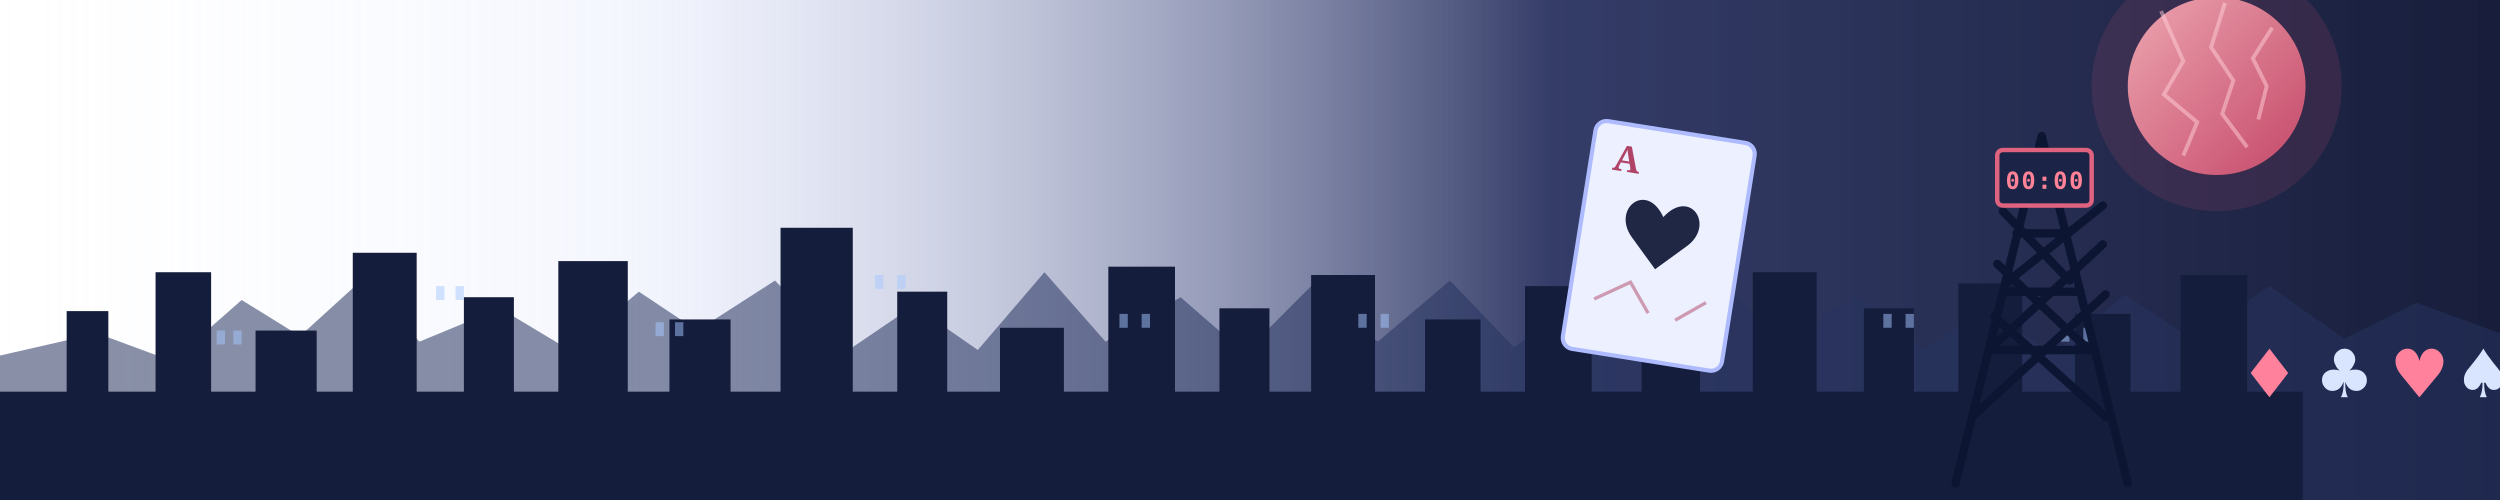
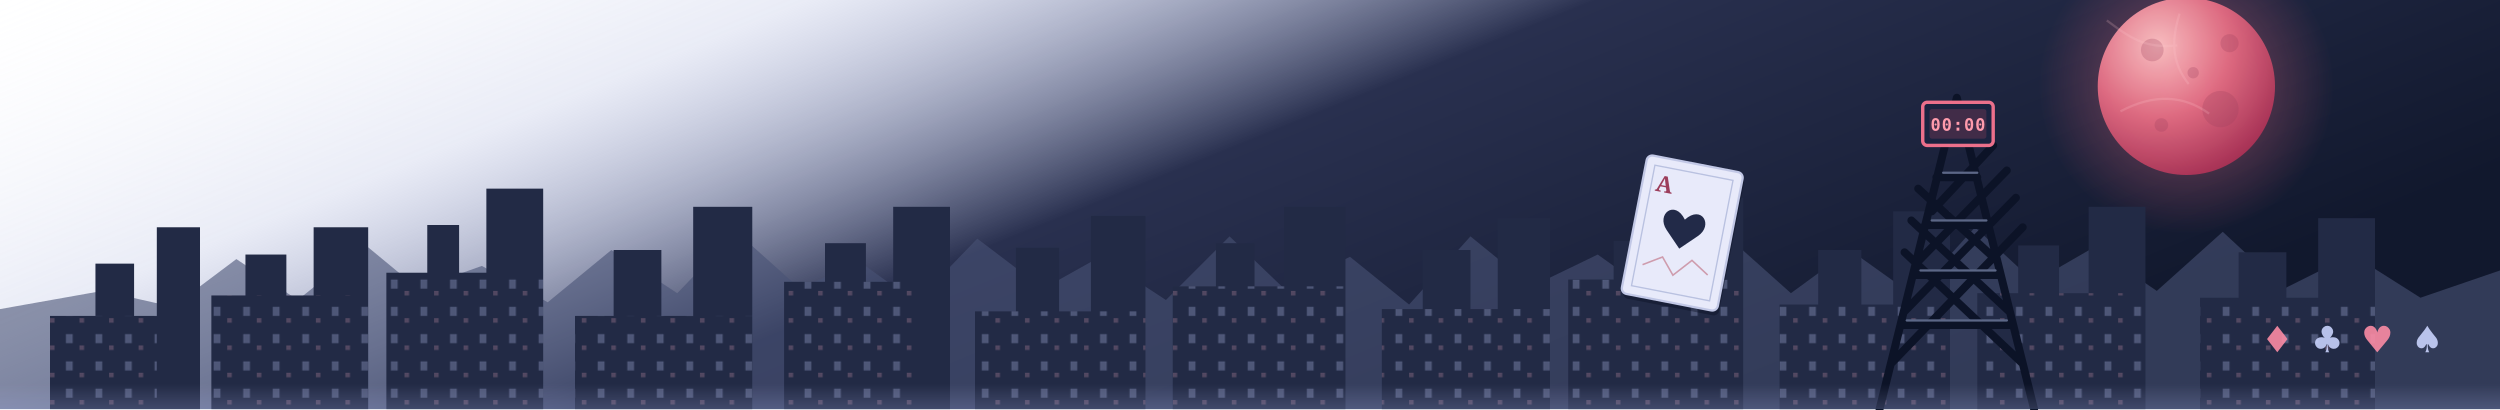
- <svg xmlns="http://www.w3.org/2000/svg" viewBox="0 0 900 180" role="img" aria-label="Subtle Borderland-inspired skyline, red moon, countdown clock and playing-card symbols">
+ <svg xmlns="http://www.w3.org/2000/svg" viewBox="0 0 1100 180" role="img" aria-label="Cinematic Borderland-inspired night skyline with a red moon, distant city, countdown tower and playing-card details">
  <defs>
-     <linearGradient id="night" x1="0" y1="0" x2="1" y2="0">
-       <stop stop-color="#e9efff" stop-opacity="0" />
-       <stop offset=".25" stop-color="#cbd5fa" stop-opacity=".2" />
-       <stop offset=".62" stop-color="#27305e" stop-opacity=".94" />
-       <stop offset="1" stop-color="#171d3a" />
+     <linearGradient id="sky" x1="0" y1="0" x2="1" y2=".4">
+       <stop stop-color="#e9edff" stop-opacity="0" />
+       <stop offset=".28" stop-color="#9da8d7" stop-opacity=".22" />
+       <stop offset=".55" stop-color="#29304f" />
+       <stop offset="1" stop-color="#11182d" />
    </linearGradient>
-     <linearGradient id="moon" x1="0" y1="0" x2="1" y2="1">
-       <stop stop-color="#ffb2ba" />
-       <stop offset="1" stop-color="#d54b6c" />
+     <radialGradient id="moonGlow">
+       <stop stop-color="#ff8a9c" stop-opacity=".48" />
+       <stop offset="1" stop-color="#ff637e" stop-opacity="0" />
+     </radialGradient>
+     <radialGradient id="moonSurface" cx=".34" cy=".27" r=".8">
+       <stop stop-color="#ffc2c4" />
+       <stop offset=".5" stop-color="#e46d83" />
+       <stop offset="1" stop-color="#a82e53" />
+     </radialGradient>
+     <linearGradient id="haze" x1="0" y1="0" x2="0" y2="1">
+       <stop stop-color="#b7b9ee" stop-opacity="0" />
+       <stop offset="1" stop-color="#a9b9f1" stop-opacity=".22" />
    </linearGradient>
-     <linearGradient id="edge" x1="0" y1="0" x2="1" y2="0">
-       <stop stop-color="#b7c8ff" stop-opacity="0" />
-       <stop offset=".45" stop-color="#91a8ff" stop-opacity=".5" />
-       <stop offset="1" stop-color="#ed83c7" stop-opacity=".7" />
+     <linearGradient id="neon" x1="0" y1="0" x2="1" y2="1">
+       <stop stop-color="#ff8cae" />
+       <stop offset="1" stop-color="#a4b7ff" />
    </linearGradient>
+     <pattern id="windows" width="13" height="12" patternUnits="userSpaceOnUse">
+       <rect x="3" y="3" width="3" height="4" fill="#c5cfff" opacity=".48" />
+       <rect x="9" y="8" width="2" height="2" fill="#ffb4c7" opacity=".38" />
+     </pattern>
+     <filter id="softGlow" x="-100%" y="-100%" width="300%" height="300%">
+       <feGaussianBlur stdDeviation="7" />
+     </filter>
  </defs>
-   <rect width="900" height="180" fill="url(#night)" />
-   <circle cx="798" cy="31" r="45" fill="#ec5879" opacity=".12" />
-   <circle cx="798" cy="31" r="32" fill="url(#moon)" opacity=".9" />
-   <path d="M778 4l8 18-7 12 12 10-5 12M801 1l-5 16 8 12-4 12 9 12M818 10l-7 11 5 10-3 12" fill="none" stroke="#ffd0d8" stroke-width="1.4" opacity=".5" />
-   <path d="M0 128 35 120 62 130 87 108 108 121 130 101 151 123 180 111 205 126 230 105 251 119 279 101 304 127 329 110 352 126 376 98 398 123 425 107 448 127 472 103 496 123 522 101 545 125 570 107 594 128 617 99 642 124 668 106 692 126 715 111 739 128 765 106 789 122 817 103 844 122 870 109 900 120V180H0Z" fill="#26335e" opacity=".55" />
-   <g fill="#151d3c">
-     <path d="M0 141h24v-29h15v29h17v-43h20v43h16v-22h22v22h13V91h23v50h17v-34h18v34h16v-47h25v47h15v-26h22v26h18V82h26v59h16v-36h18v36h19v-23h23v23h16V96h24v45h16v-30h18v30h15v-42h23v42h18v-26h20v26h16v-38h24v38h18v-25h21v25h19v-43h23v43h17v-30h18v30h16v-39h23v39h19v-28h20v28h18v-42h24v42h20v39H0Z" />
+   <rect width="1100" height="180" fill="url(#sky)" />
+   <circle cx="962" cy="38" r="65" fill="url(#moonGlow)" />
+   <circle cx="962" cy="38" r="39" fill="url(#moonSurface)" opacity=".95" />
+   <g fill="#9c3f5c" opacity=".27">
+     <circle cx="947" cy="22" r="5" />
+     <circle cx="977" cy="48" r="8" />
+     <circle cx="951" cy="55" r="3" />
+     <circle cx="981" cy="19" r="4" />
+     <circle cx="965" cy="32" r="2.5" />
  </g>
-   <g fill="#a6c7ff" opacity=".5">
-     <path d="M78 119h3v5h-3zM84 119h3v5h-3zM157 103h3v5h-3zM164 103h3v5h-3zM236 116h3v5h-3zM243 116h3v5h-3zM315 99h3v5h-3zM323 99h3v5h-3zM403 113h3v5h-3zM411 113h3v5h-3zM489 113h3v5h-3zM497 113h3v5h-3zM585 116h3v5h-3zM593 116h3v5h-3zM678 113h3v5h-3zM686 113h3v5h-3zM742 118h3v5h-3zM750 118h3v5h-3z" />
+   <path d="M927 9c13 10 19 12 31 11m-25 29c15-8 28-7 39 1m-13-44c-4 13-3 22 4 31" fill="none" stroke="#ffc6ce" stroke-width="1" opacity=".2" />
+   <path d="M0 136 45 128 76 135 104 114 131 132 161 108 184 127 212 117 241 133 269 110 298 129 324 102 352 127 378 115 403 133 430 105 459 127 484 113 513 132 541 104 565 127 594 113 620 134 647 104 674 126 703 112 731 132 760 104 788 129 814 110 842 130 869 100 895 124 921 109 949 128 978 102 1005 127 1035 112 1065 131 1100 119V180H0Z" fill="#485274" opacity=".6" />
+   <g fill="#222a45">
+     <path d="M22 180V139h20v-23h17v23h10v-39h19v80zM93 180V130h15v-18h18v18h12v-30h24v80zM170 180V120h18v-21h14v21h12v-37h25v97zM253 180V139h17v-29h21v29h14v-48h26v89zM345 180V124h18v-17h18v17h12V91h25v89zM429 180V137h18v-28h19v28h14v-42h24v85zM516 180V126h19v-19h17v19h13V91h27v89zM608 180V136h18v-26h21v26h12V96h23v84zM690 180V123h20v-17h17v17h12V87h28v93zM783 180V134h17v-24h19v24h14V93h25v87zM870 180V129h18v-21h18v21h13V91h25v89zM968 180V131h17v-20h21v20h14v-35h25v84z" />
  </g>
-   <g transform="translate(575 43) rotate(9)">
-     <rect width="58" height="83" rx="4" fill="#edf0ff" stroke="#aebcff" stroke-width="1.5" />
-     <text x="8" y="17" font-family="Georgia,serif" font-size="13" font-weight="bold" fill="#b04467">A</text>
-     <path d="M29 31c-8-12-19 0-10 9l10 10 10-10c9-9-2-21-10-9Z" fill="#202745" />
-     <path d="M9 64l12-8 8 10M39 67l10-8" fill="none" stroke="#bd6b88" stroke-width="1.2" opacity=".65" />
+   <g opacity=".56" fill="url(#windows)">
+     <path d="M22 139h47v41H22zM93 130h69v50H93zM170 120h69v60h-69zM253 139h78v41h-78zM345 124h58v56h-58zM429 137h75v43h-75zM516 126h76v54h-76zM608 136h74v44h-74zM690 123h77v57h-77zM783 134h75v46h-75zM870 129h74v51h-74zM968 131h77v49h-77z" />
  </g>
-   <g stroke="#0c1532" stroke-width="3" stroke-linecap="round" stroke-linejoin="round" fill="none">
-     <path d="M704 174 735 49 766 174M716 126h38M721 105h28M726 84h18M731 64h8M710 150l48-44M716 126l41-38M722 102l35-28M758 150l-40-36M751 125l-32-30M745 101l-24-25" />
-     <rect x="719" y="54" width="34" height="20" rx="2" fill="#1b2447" stroke="#df627f" stroke-width="1.6" />
+   <g stroke="#0c1327" stroke-linecap="round" stroke-linejoin="round" fill="none">
+     <path d="M827 180 861 43 895 180M837 143h48M842 121h38M847 99h27M852 78h18M857 58h8M832 160l58-60M838 137l49-50M844 115l39-40M850 93l27-29M890 160l-52-49M884 137l-43-40M878 114l-34-31" stroke-width="3.5" />
+     <path d="M839 141h44M845 119h33M850 97h24M855 76h15M860 57h5" stroke="#5c6787" stroke-width="1" />
+     <rect x="846" y="45" width="31" height="19" rx="2" fill="#1b2340" stroke="#ec708b" stroke-width="1.5" />
  </g>
-   <text x="736" y="68" text-anchor="middle" font-family="monospace" font-size="8.5" font-weight="bold" letter-spacing=".6" fill="#ff8296">00:00</text>
-   <g font-family="Georgia,serif" font-size="24" text-anchor="middle">
-     <text x="817" y="143" fill="#ff819c">♦</text>
-     <text x="844" y="143" fill="#d9e4ff">♣</text>
-     <text x="871" y="143" fill="#ff819c">♥</text>
-     <text x="894" y="143" fill="#d9e4ff">♠</text>
+   <rect x="849" y="48" width="25" height="13" rx="1" fill="#ed536f" opacity=".18" />
+   <text x="861.5" y="57.5" text-anchor="middle" font-family="monospace" font-size="7.5" font-weight="bold" letter-spacing=".4" fill="#ff9bac">00:00</text>
+   <g transform="translate(725 68) rotate(11)">
+     <rect x="1" y="2" width="43" height="62" rx="2.5" fill="#090f22" opacity=".4" />
+     <rect width="43" height="62" rx="2.5" fill="#e8eafa" stroke="#c2c8e6" stroke-width="1" />
+     <path d="M4 4h35v54H4z" fill="none" stroke="#b9c1e0" stroke-width=".6" />
+     <text x="6" y="15" font-family="Georgia,serif" font-size="10" font-weight="bold" fill="#9c3d5b">A</text>
+     <path d="M21.5 25c-6-8-13 0-7 6l7 7 7-7c6-6-1-14-7-6Z" fill="#222a48" />
+     <path d="M7 48l8-5 6 7 7-8 8 5" fill="none" stroke="#c37a8c" stroke-width=".7" opacity=".7" />
  </g>
-   <path d="M0 174H900" stroke="url(#edge)" stroke-width="2" />
+   <g font-family="Georgia,serif" font-size="16" text-anchor="middle" opacity=".88">
+     <text x="1002" y="155" fill="#ff8da6">♦</text>
+     <text x="1024" y="155" fill="#cbd5ff">♣</text>
+     <text x="1046" y="155" fill="#ff8da6">♥</text>
+     <text x="1068" y="155" fill="#cbd5ff">♠</text>
+   </g>
+   <rect y="169" width="1100" height="11" fill="url(#haze)" />
</svg>
